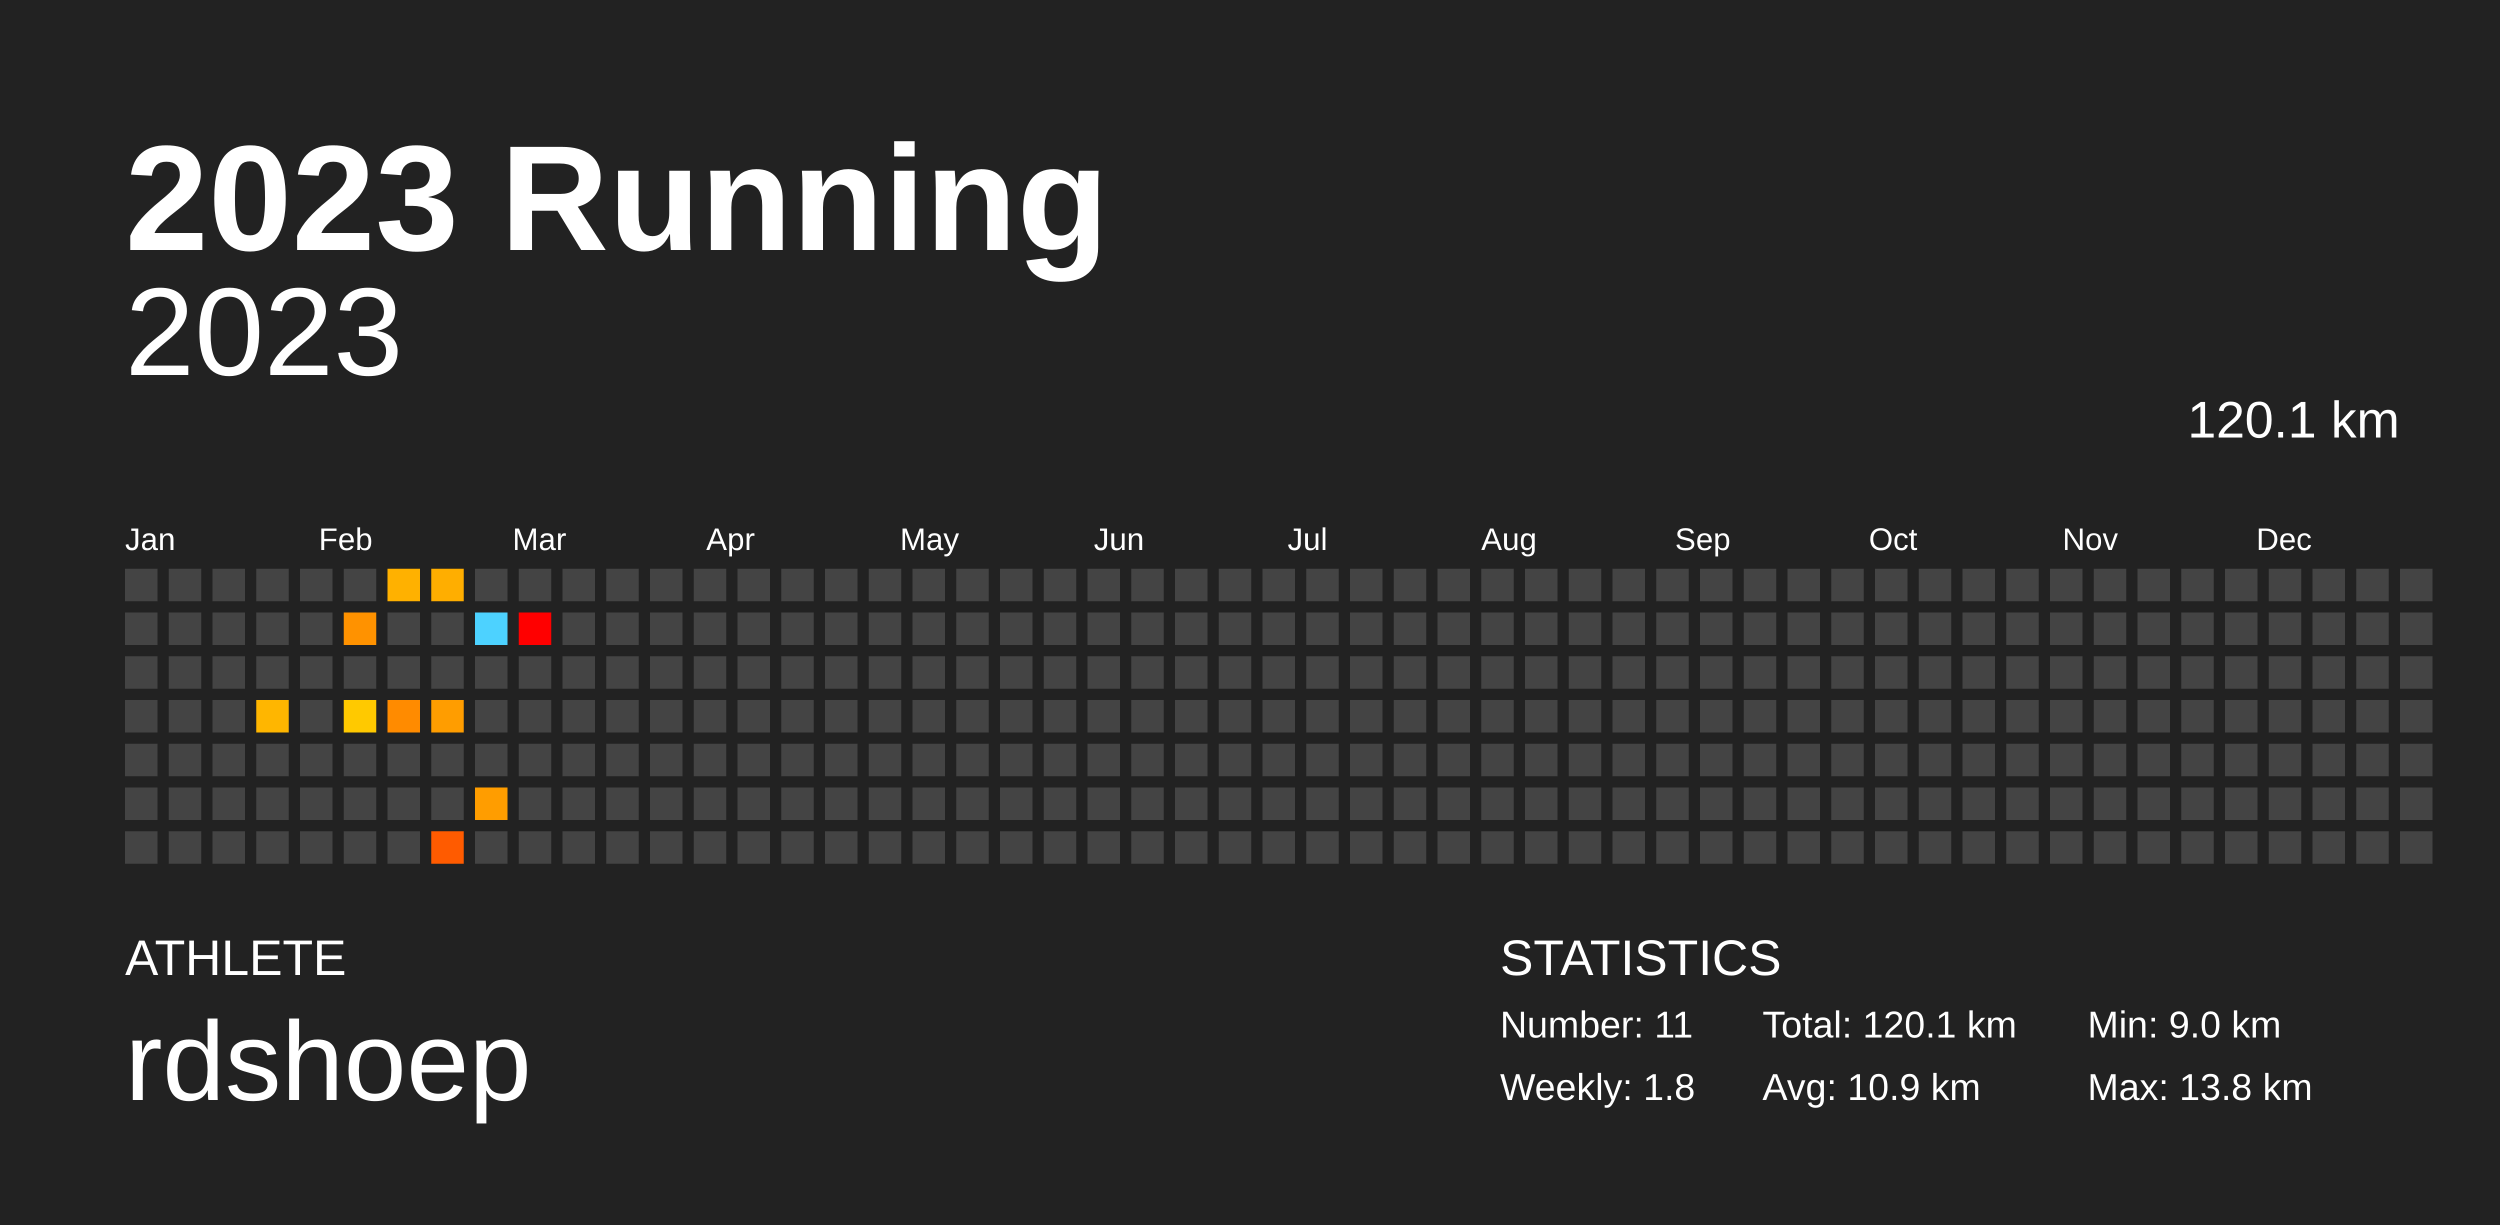
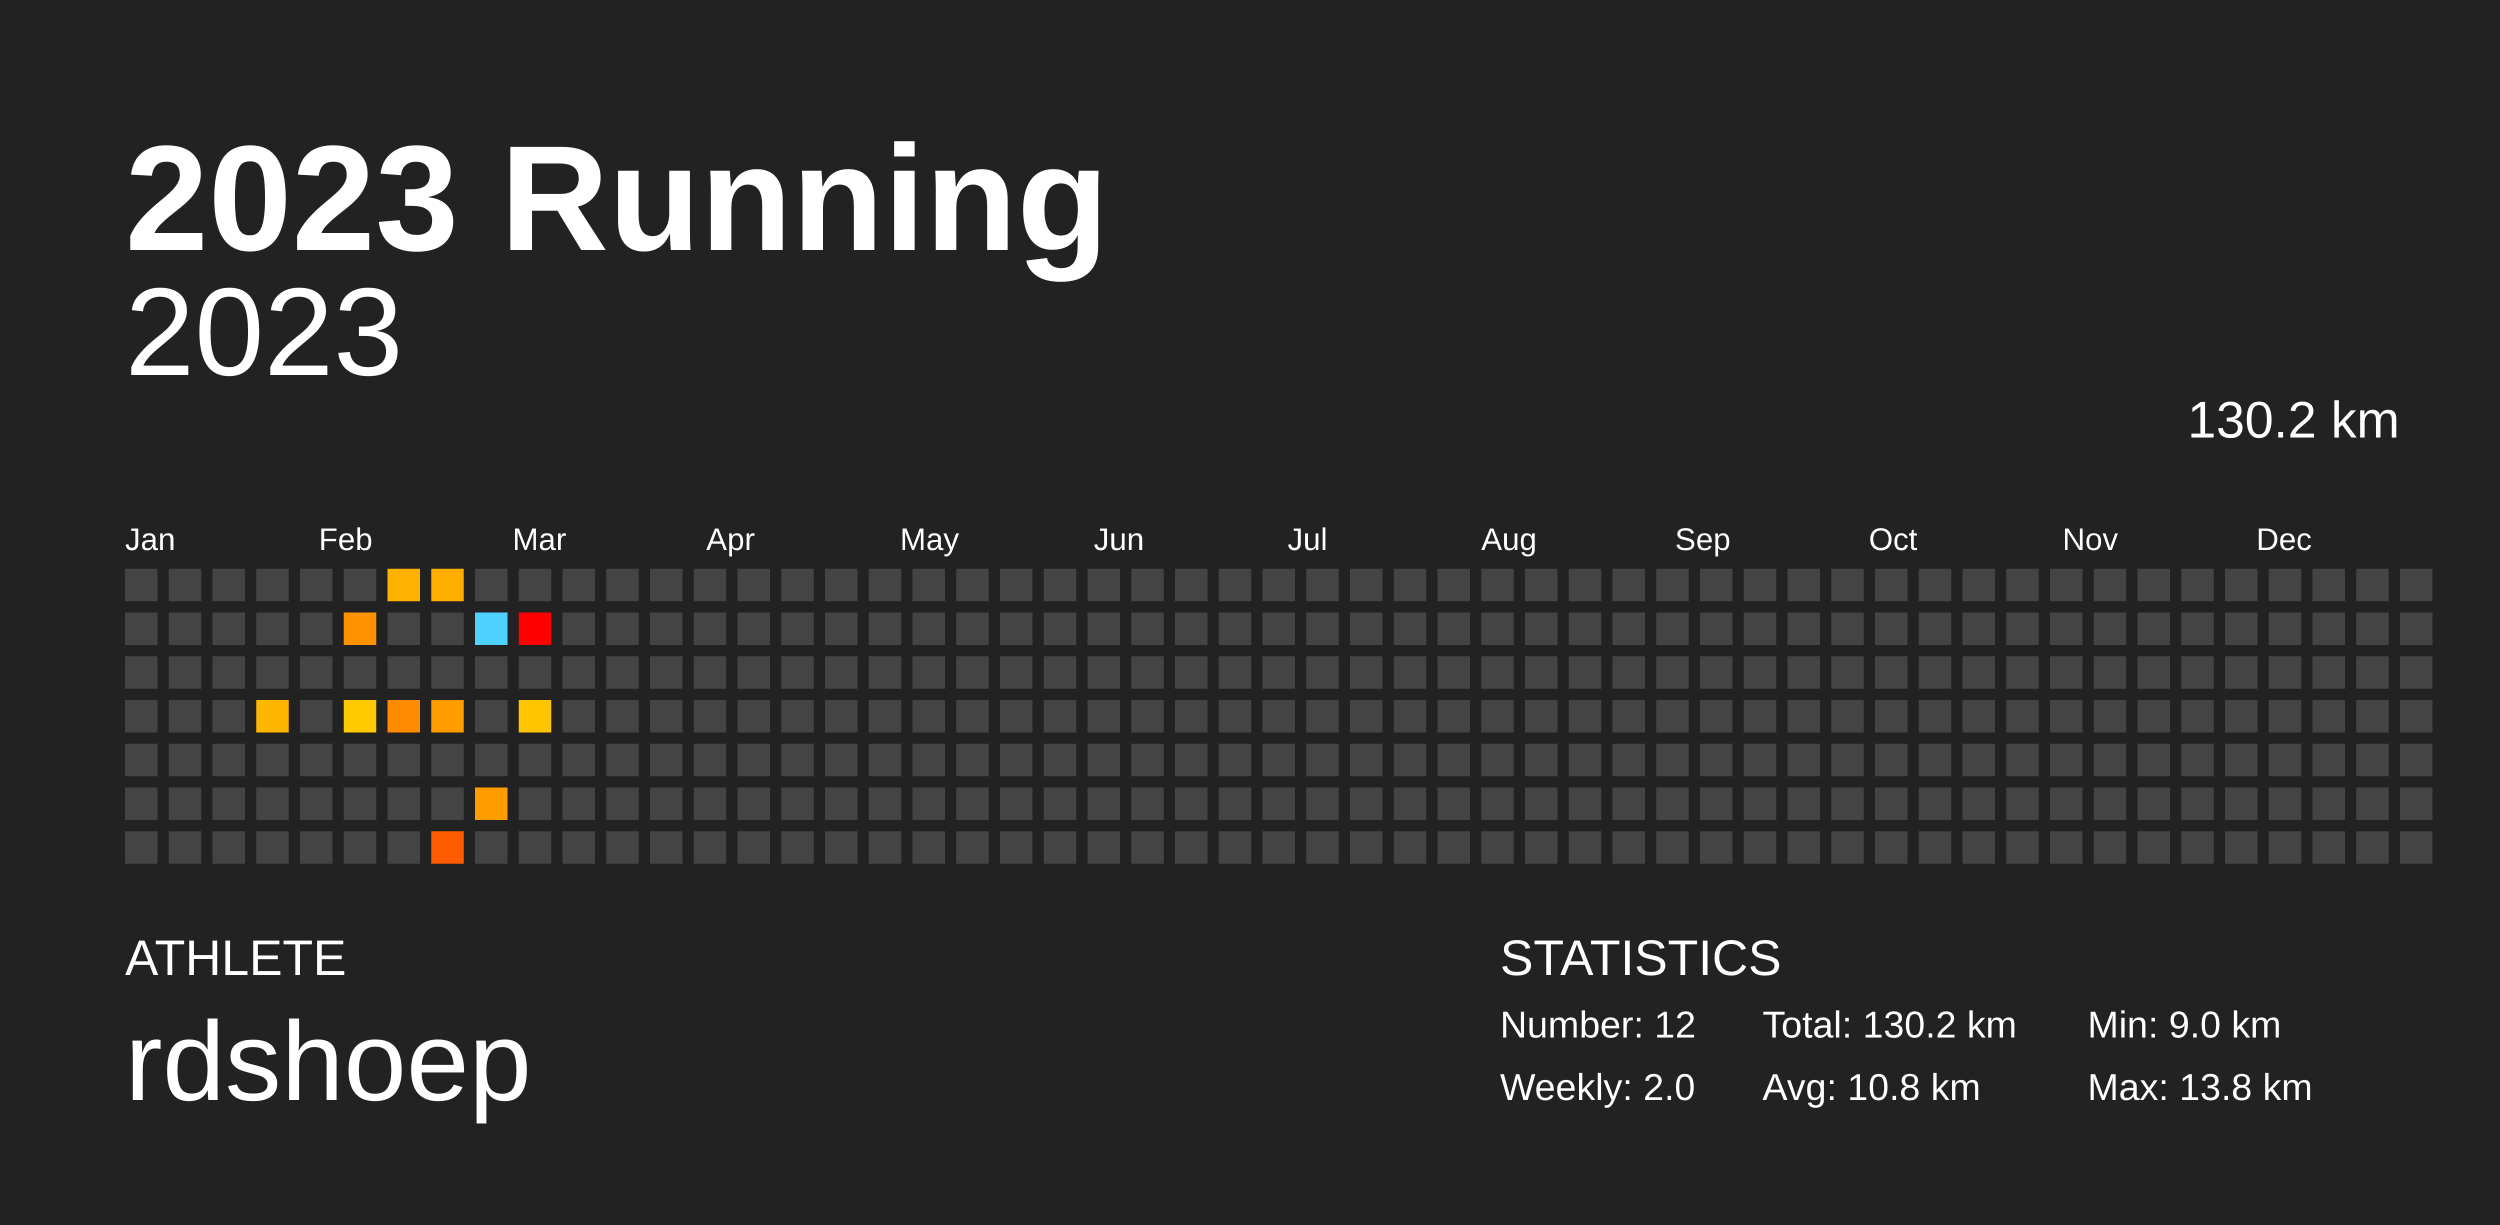
<svg xmlns="http://www.w3.org/2000/svg" baseProfile="full" height="98mm" version="1.1" viewBox="0,0,200,98" width="200mm">
  <defs />
  <rect fill="#222222" height="98" width="200" x="0" y="0" />
  <text fill="#FFFFFF" style="font-size:12px; font-family:Arial; font-weight:bold;" x="10" y="20">2023 Running</text>
  <text fill="#FFFFFF" style="font-size:4px; font-family:Arial" x="10" y="78">ATHLETE</text>
  <text fill="#FFFFFF" style="font-size:9px; font-family:Arial" x="10" y="88">rdshoep</text>
  <text fill="#FFFFFF" style="font-size:4px; font-family:Arial" x="120" y="78">STATISTICS</text>
-   <text fill="#FFFFFF" style="font-size:3px; font-family:Arial" x="120" y="83">Number: 11</text>
-   <text fill="#FFFFFF" style="font-size:3px; font-family:Arial" x="120" y="88">Weekly: 1.8</text>
-   <text fill="#FFFFFF" style="font-size:3px; font-family:Arial" x="141" y="83">Total: 120.1 km</text>
-   <text fill="#FFFFFF" style="font-size:3px; font-family:Arial" x="141" y="88">Avg: 10.9 km</text>
+   <text fill="#FFFFFF" style="font-size:3px; font-family:Arial" x="120" y="83">Number: 12</text>
+   <text fill="#FFFFFF" style="font-size:3px; font-family:Arial" x="120" y="88">Weekly: 2.0</text>
+   <text fill="#FFFFFF" style="font-size:3px; font-family:Arial" x="141" y="83">Total: 130.2 km</text>
+   <text fill="#FFFFFF" style="font-size:3px; font-family:Arial" x="141" y="88">Avg: 10.8 km</text>
  <text fill="#FFFFFF" style="font-size:3px; font-family:Arial" x="167" y="83">Min: 9.0 km</text>
  <text fill="#FFFFFF" style="font-size:3px; font-family:Arial" x="167" y="88">Max: 13.8 km</text>
  <text alignment-baseline="hanging" fill="#FFFFFF" style="font-size:10.0px; font-family:Arial;" x="10" y="30">2023</text>
-   <text alignment-baseline="hanging" fill="#FFFFFF" style="font-size:4.125px; font-family:Arial;" x="175" y="35">120.1 km</text>
+   <text alignment-baseline="hanging" fill="#FFFFFF" style="font-size:4.125px; font-family:Arial;" x="175" y="35">130.2 km</text>
  <text fill="#FFFFFF" style="font-size:2.5px; font-family:Arial" x="10.0" y="44">Jan</text>
  <text fill="#FFFFFF" style="font-size:2.5px; font-family:Arial" x="25.5" y="44">Feb</text>
  <text fill="#FFFFFF" style="font-size:2.5px; font-family:Arial" x="41.0" y="44">Mar</text>
  <text fill="#FFFFFF" style="font-size:2.5px; font-family:Arial" x="56.5" y="44">Apr</text>
  <text fill="#FFFFFF" style="font-size:2.5px; font-family:Arial" x="72.0" y="44">May</text>
  <text fill="#FFFFFF" style="font-size:2.5px; font-family:Arial" x="87.5" y="44">Jun</text>
  <text fill="#FFFFFF" style="font-size:2.5px; font-family:Arial" x="103.0" y="44">Jul</text>
  <text fill="#FFFFFF" style="font-size:2.5px; font-family:Arial" x="118.5" y="44">Aug</text>
  <text fill="#FFFFFF" style="font-size:2.5px; font-family:Arial" x="134.0" y="44">Sep</text>
  <text fill="#FFFFFF" style="font-size:2.5px; font-family:Arial" x="149.5" y="44">Oct</text>
  <text fill="#FFFFFF" style="font-size:2.5px; font-family:Arial" x="165.0" y="44">Nov</text>
  <text fill="#FFFFFF" style="font-size:2.5px; font-family:Arial" x="180.5" y="44">Dec</text>
  <rect fill="#444444" height="2.6" width="2.6" x="10.0" y="45.5" />
  <rect fill="#444444" height="2.6" width="2.6" x="10.0" y="49.0" />
  <rect fill="#444444" height="2.6" width="2.6" x="10.0" y="52.5" />
  <rect fill="#444444" height="2.6" width="2.6" x="10.0" y="56.0" />
  <rect fill="#444444" height="2.6" width="2.6" x="10.0" y="59.5" />
  <rect fill="#444444" height="2.6" width="2.6" x="10.0" y="63.0" />
  <rect fill="#444444" height="2.6" width="2.6" x="10.0" y="66.5" />
  <rect fill="#444444" height="2.6" width="2.6" x="13.5" y="45.5" />
  <rect fill="#444444" height="2.6" width="2.6" x="13.5" y="49.0" />
  <rect fill="#444444" height="2.6" width="2.6" x="13.5" y="52.5" />
  <rect fill="#444444" height="2.6" width="2.6" x="13.5" y="56.0" />
  <rect fill="#444444" height="2.6" width="2.6" x="13.5" y="59.5" />
  <rect fill="#444444" height="2.6" width="2.6" x="13.5" y="63.0" />
  <rect fill="#444444" height="2.6" width="2.6" x="13.5" y="66.5" />
  <rect fill="#444444" height="2.6" width="2.6" x="17.0" y="45.5" />
  <rect fill="#444444" height="2.6" width="2.6" x="17.0" y="49.0" />
  <rect fill="#444444" height="2.6" width="2.6" x="17.0" y="52.5" />
  <rect fill="#444444" height="2.6" width="2.6" x="17.0" y="56.0" />
  <rect fill="#444444" height="2.6" width="2.6" x="17.0" y="59.5" />
  <rect fill="#444444" height="2.6" width="2.6" x="17.0" y="63.0" />
  <rect fill="#444444" height="2.6" width="2.6" x="17.0" y="66.5" />
  <rect fill="#444444" height="2.6" width="2.6" x="20.5" y="45.5" />
  <rect fill="#444444" height="2.6" width="2.6" x="20.5" y="49.0" />
  <rect fill="#444444" height="2.6" width="2.6" x="20.5" y="52.5" />
  <rect fill="#ffb600" height="2.6" width="2.6" x="20.5" y="56.0" />
  <rect fill="#444444" height="2.6" width="2.6" x="20.5" y="59.5" />
  <rect fill="#444444" height="2.6" width="2.6" x="20.5" y="63.0" />
  <rect fill="#444444" height="2.6" width="2.6" x="20.5" y="66.5" />
  <rect fill="#444444" height="2.6" width="2.6" x="24.0" y="45.5" />
  <rect fill="#444444" height="2.6" width="2.6" x="24.0" y="49.0" />
  <rect fill="#444444" height="2.6" width="2.6" x="24.0" y="52.5" />
  <rect fill="#444444" height="2.6" width="2.6" x="24.0" y="56.0" />
  <rect fill="#444444" height="2.6" width="2.6" x="24.0" y="59.5" />
  <rect fill="#444444" height="2.6" width="2.6" x="24.0" y="63.0" />
  <rect fill="#444444" height="2.6" width="2.6" x="24.0" y="66.5" />
  <rect fill="#444444" height="2.6" width="2.6" x="27.5" y="45.5" />
  <rect fill="#ff9200" height="2.6" width="2.6" x="27.5" y="49.0" />
  <rect fill="#444444" height="2.6" width="2.6" x="27.5" y="52.5" />
  <rect fill="#ffc900" height="2.6" width="2.6" x="27.5" y="56.0" />
  <rect fill="#444444" height="2.6" width="2.6" x="27.5" y="59.5" />
  <rect fill="#444444" height="2.6" width="2.6" x="27.5" y="63.0" />
  <rect fill="#444444" height="2.6" width="2.6" x="27.5" y="66.5" />
  <rect fill="#ffb100" height="2.6" width="2.6" x="31.0" y="45.5" />
  <rect fill="#444444" height="2.6" width="2.6" x="31.0" y="49.0" />
  <rect fill="#444444" height="2.6" width="2.6" x="31.0" y="52.5" />
  <rect fill="#ff8b00" height="2.6" width="2.6" x="31.0" y="56.0" />
  <rect fill="#444444" height="2.6" width="2.6" x="31.0" y="59.5" />
  <rect fill="#444444" height="2.6" width="2.6" x="31.0" y="63.0" />
  <rect fill="#444444" height="2.6" width="2.6" x="31.0" y="66.5" />
  <rect fill="#ffae00" height="2.6" width="2.6" x="34.5" y="45.5" />
  <rect fill="#444444" height="2.6" width="2.6" x="34.5" y="49.0" />
  <rect fill="#444444" height="2.6" width="2.6" x="34.5" y="52.5" />
  <rect fill="#ff9d00" height="2.6" width="2.6" x="34.5" y="56.0" />
  <rect fill="#444444" height="2.6" width="2.6" x="34.5" y="59.5" />
  <rect fill="#444444" height="2.6" width="2.6" x="34.5" y="63.0" />
  <rect fill="#ff5b00" height="2.6" width="2.6" x="34.5" y="66.5" />
  <rect fill="#444444" height="2.6" width="2.6" x="38.0" y="45.5" />
  <rect fill="#4dd2ff" height="2.6" width="2.6" x="38.0" y="49.0" />
  <rect fill="#444444" height="2.6" width="2.6" x="38.0" y="52.5" />
  <rect fill="#444444" height="2.6" width="2.6" x="38.0" y="56.0" />
  <rect fill="#444444" height="2.6" width="2.6" x="38.0" y="59.5" />
  <rect fill="#ff9d00" height="2.6" width="2.6" x="38.0" y="63.0" />
  <rect fill="#444444" height="2.6" width="2.6" x="38.0" y="66.5" />
  <rect fill="#444444" height="2.6" width="2.6" x="41.5" y="45.5" />
  <rect fill="#ff0000" height="2.6" width="2.6" x="41.5" y="49.0" />
  <rect fill="#444444" height="2.6" width="2.6" x="41.5" y="52.5" />
-   <rect fill="#444444" height="2.6" width="2.6" x="41.5" y="56.0" />
+   <rect fill="#ffc500" height="2.6" width="2.6" x="41.5" y="56.0" />
  <rect fill="#444444" height="2.6" width="2.6" x="41.5" y="59.5" />
  <rect fill="#444444" height="2.6" width="2.6" x="41.5" y="63.0" />
  <rect fill="#444444" height="2.6" width="2.6" x="41.5" y="66.5" />
  <rect fill="#444444" height="2.6" width="2.6" x="45.0" y="45.5" />
  <rect fill="#444444" height="2.6" width="2.6" x="45.0" y="49.0" />
  <rect fill="#444444" height="2.6" width="2.6" x="45.0" y="52.5" />
  <rect fill="#444444" height="2.6" width="2.6" x="45.0" y="56.0" />
  <rect fill="#444444" height="2.6" width="2.6" x="45.0" y="59.5" />
  <rect fill="#444444" height="2.6" width="2.6" x="45.0" y="63.0" />
  <rect fill="#444444" height="2.6" width="2.6" x="45.0" y="66.5" />
  <rect fill="#444444" height="2.6" width="2.6" x="48.5" y="45.5" />
  <rect fill="#444444" height="2.6" width="2.6" x="48.5" y="49.0" />
  <rect fill="#444444" height="2.6" width="2.6" x="48.5" y="52.5" />
  <rect fill="#444444" height="2.6" width="2.6" x="48.5" y="56.0" />
  <rect fill="#444444" height="2.6" width="2.6" x="48.5" y="59.5" />
  <rect fill="#444444" height="2.6" width="2.6" x="48.5" y="63.0" />
  <rect fill="#444444" height="2.6" width="2.6" x="48.5" y="66.5" />
  <rect fill="#444444" height="2.6" width="2.6" x="52.0" y="45.5" />
  <rect fill="#444444" height="2.6" width="2.6" x="52.0" y="49.0" />
  <rect fill="#444444" height="2.6" width="2.6" x="52.0" y="52.5" />
  <rect fill="#444444" height="2.6" width="2.6" x="52.0" y="56.0" />
  <rect fill="#444444" height="2.6" width="2.6" x="52.0" y="59.5" />
  <rect fill="#444444" height="2.6" width="2.6" x="52.0" y="63.0" />
  <rect fill="#444444" height="2.6" width="2.6" x="52.0" y="66.5" />
  <rect fill="#444444" height="2.6" width="2.6" x="55.5" y="45.5" />
  <rect fill="#444444" height="2.6" width="2.6" x="55.5" y="49.0" />
  <rect fill="#444444" height="2.6" width="2.6" x="55.5" y="52.5" />
  <rect fill="#444444" height="2.6" width="2.6" x="55.5" y="56.0" />
  <rect fill="#444444" height="2.6" width="2.6" x="55.5" y="59.5" />
  <rect fill="#444444" height="2.6" width="2.6" x="55.5" y="63.0" />
  <rect fill="#444444" height="2.6" width="2.6" x="55.5" y="66.5" />
  <rect fill="#444444" height="2.6" width="2.6" x="59.0" y="45.5" />
  <rect fill="#444444" height="2.6" width="2.6" x="59.0" y="49.0" />
  <rect fill="#444444" height="2.6" width="2.6" x="59.0" y="52.5" />
  <rect fill="#444444" height="2.6" width="2.6" x="59.0" y="56.0" />
  <rect fill="#444444" height="2.6" width="2.6" x="59.0" y="59.5" />
  <rect fill="#444444" height="2.6" width="2.6" x="59.0" y="63.0" />
  <rect fill="#444444" height="2.6" width="2.6" x="59.0" y="66.5" />
  <rect fill="#444444" height="2.6" width="2.6" x="62.5" y="45.5" />
  <rect fill="#444444" height="2.6" width="2.6" x="62.5" y="49.0" />
  <rect fill="#444444" height="2.6" width="2.6" x="62.5" y="52.5" />
  <rect fill="#444444" height="2.6" width="2.6" x="62.5" y="56.0" />
  <rect fill="#444444" height="2.6" width="2.6" x="62.5" y="59.5" />
  <rect fill="#444444" height="2.6" width="2.6" x="62.5" y="63.0" />
  <rect fill="#444444" height="2.6" width="2.6" x="62.5" y="66.5" />
  <rect fill="#444444" height="2.6" width="2.6" x="66.0" y="45.5" />
  <rect fill="#444444" height="2.6" width="2.6" x="66.0" y="49.0" />
  <rect fill="#444444" height="2.6" width="2.6" x="66.0" y="52.5" />
  <rect fill="#444444" height="2.6" width="2.6" x="66.0" y="56.0" />
  <rect fill="#444444" height="2.6" width="2.6" x="66.0" y="59.5" />
  <rect fill="#444444" height="2.6" width="2.6" x="66.0" y="63.0" />
  <rect fill="#444444" height="2.6" width="2.6" x="66.0" y="66.5" />
  <rect fill="#444444" height="2.6" width="2.6" x="69.5" y="45.5" />
  <rect fill="#444444" height="2.6" width="2.6" x="69.5" y="49.0" />
  <rect fill="#444444" height="2.6" width="2.6" x="69.5" y="52.5" />
  <rect fill="#444444" height="2.6" width="2.6" x="69.5" y="56.0" />
  <rect fill="#444444" height="2.6" width="2.6" x="69.5" y="59.5" />
  <rect fill="#444444" height="2.6" width="2.6" x="69.5" y="63.0" />
  <rect fill="#444444" height="2.6" width="2.6" x="69.5" y="66.5" />
  <rect fill="#444444" height="2.6" width="2.6" x="73.0" y="45.5" />
  <rect fill="#444444" height="2.6" width="2.6" x="73.0" y="49.0" />
  <rect fill="#444444" height="2.6" width="2.6" x="73.0" y="52.5" />
  <rect fill="#444444" height="2.6" width="2.6" x="73.0" y="56.0" />
  <rect fill="#444444" height="2.6" width="2.6" x="73.0" y="59.5" />
  <rect fill="#444444" height="2.6" width="2.6" x="73.0" y="63.0" />
  <rect fill="#444444" height="2.6" width="2.6" x="73.0" y="66.5" />
  <rect fill="#444444" height="2.6" width="2.6" x="76.5" y="45.5" />
  <rect fill="#444444" height="2.6" width="2.6" x="76.5" y="49.0" />
  <rect fill="#444444" height="2.6" width="2.6" x="76.5" y="52.5" />
  <rect fill="#444444" height="2.6" width="2.6" x="76.5" y="56.0" />
  <rect fill="#444444" height="2.6" width="2.6" x="76.5" y="59.5" />
  <rect fill="#444444" height="2.6" width="2.6" x="76.5" y="63.0" />
  <rect fill="#444444" height="2.6" width="2.6" x="76.5" y="66.5" />
  <rect fill="#444444" height="2.6" width="2.6" x="80.0" y="45.5" />
  <rect fill="#444444" height="2.6" width="2.6" x="80.0" y="49.0" />
  <rect fill="#444444" height="2.6" width="2.6" x="80.0" y="52.5" />
  <rect fill="#444444" height="2.6" width="2.6" x="80.0" y="56.0" />
  <rect fill="#444444" height="2.6" width="2.6" x="80.0" y="59.5" />
  <rect fill="#444444" height="2.6" width="2.6" x="80.0" y="63.0" />
  <rect fill="#444444" height="2.6" width="2.6" x="80.0" y="66.5" />
  <rect fill="#444444" height="2.6" width="2.6" x="83.5" y="45.5" />
  <rect fill="#444444" height="2.6" width="2.6" x="83.5" y="49.0" />
  <rect fill="#444444" height="2.6" width="2.6" x="83.5" y="52.5" />
  <rect fill="#444444" height="2.6" width="2.6" x="83.5" y="56.0" />
  <rect fill="#444444" height="2.6" width="2.6" x="83.5" y="59.5" />
  <rect fill="#444444" height="2.6" width="2.6" x="83.5" y="63.0" />
  <rect fill="#444444" height="2.6" width="2.6" x="83.5" y="66.5" />
  <rect fill="#444444" height="2.6" width="2.6" x="87.0" y="45.5" />
  <rect fill="#444444" height="2.6" width="2.6" x="87.0" y="49.0" />
  <rect fill="#444444" height="2.6" width="2.6" x="87.0" y="52.5" />
  <rect fill="#444444" height="2.6" width="2.6" x="87.0" y="56.0" />
  <rect fill="#444444" height="2.6" width="2.6" x="87.0" y="59.5" />
  <rect fill="#444444" height="2.6" width="2.6" x="87.0" y="63.0" />
  <rect fill="#444444" height="2.6" width="2.6" x="87.0" y="66.5" />
  <rect fill="#444444" height="2.6" width="2.6" x="90.5" y="45.5" />
  <rect fill="#444444" height="2.6" width="2.6" x="90.5" y="49.0" />
  <rect fill="#444444" height="2.6" width="2.6" x="90.5" y="52.5" />
  <rect fill="#444444" height="2.6" width="2.6" x="90.5" y="56.0" />
  <rect fill="#444444" height="2.6" width="2.6" x="90.5" y="59.5" />
  <rect fill="#444444" height="2.6" width="2.6" x="90.5" y="63.0" />
  <rect fill="#444444" height="2.6" width="2.6" x="90.5" y="66.5" />
  <rect fill="#444444" height="2.6" width="2.6" x="94.0" y="45.5" />
  <rect fill="#444444" height="2.6" width="2.6" x="94.0" y="49.0" />
  <rect fill="#444444" height="2.6" width="2.6" x="94.0" y="52.5" />
  <rect fill="#444444" height="2.6" width="2.6" x="94.0" y="56.0" />
  <rect fill="#444444" height="2.6" width="2.6" x="94.0" y="59.5" />
  <rect fill="#444444" height="2.6" width="2.6" x="94.0" y="63.0" />
  <rect fill="#444444" height="2.6" width="2.6" x="94.0" y="66.5" />
  <rect fill="#444444" height="2.6" width="2.6" x="97.5" y="45.5" />
  <rect fill="#444444" height="2.6" width="2.6" x="97.5" y="49.0" />
  <rect fill="#444444" height="2.6" width="2.6" x="97.5" y="52.5" />
  <rect fill="#444444" height="2.6" width="2.6" x="97.5" y="56.0" />
  <rect fill="#444444" height="2.6" width="2.6" x="97.5" y="59.5" />
  <rect fill="#444444" height="2.6" width="2.6" x="97.5" y="63.0" />
  <rect fill="#444444" height="2.6" width="2.6" x="97.5" y="66.5" />
  <rect fill="#444444" height="2.6" width="2.6" x="101.0" y="45.5" />
  <rect fill="#444444" height="2.6" width="2.6" x="101.0" y="49.0" />
  <rect fill="#444444" height="2.6" width="2.6" x="101.0" y="52.5" />
  <rect fill="#444444" height="2.6" width="2.6" x="101.0" y="56.0" />
  <rect fill="#444444" height="2.6" width="2.6" x="101.0" y="59.5" />
  <rect fill="#444444" height="2.6" width="2.6" x="101.0" y="63.0" />
  <rect fill="#444444" height="2.6" width="2.6" x="101.0" y="66.5" />
  <rect fill="#444444" height="2.6" width="2.6" x="104.5" y="45.5" />
  <rect fill="#444444" height="2.6" width="2.6" x="104.5" y="49.0" />
  <rect fill="#444444" height="2.6" width="2.6" x="104.5" y="52.5" />
  <rect fill="#444444" height="2.6" width="2.6" x="104.5" y="56.0" />
  <rect fill="#444444" height="2.6" width="2.6" x="104.5" y="59.5" />
  <rect fill="#444444" height="2.6" width="2.6" x="104.5" y="63.0" />
  <rect fill="#444444" height="2.6" width="2.6" x="104.5" y="66.5" />
  <rect fill="#444444" height="2.6" width="2.6" x="108.0" y="45.5" />
  <rect fill="#444444" height="2.6" width="2.6" x="108.0" y="49.0" />
  <rect fill="#444444" height="2.6" width="2.6" x="108.0" y="52.5" />
  <rect fill="#444444" height="2.6" width="2.6" x="108.0" y="56.0" />
  <rect fill="#444444" height="2.6" width="2.6" x="108.0" y="59.5" />
  <rect fill="#444444" height="2.6" width="2.6" x="108.0" y="63.0" />
  <rect fill="#444444" height="2.6" width="2.6" x="108.0" y="66.5" />
  <rect fill="#444444" height="2.6" width="2.6" x="111.5" y="45.5" />
  <rect fill="#444444" height="2.6" width="2.6" x="111.5" y="49.0" />
  <rect fill="#444444" height="2.6" width="2.6" x="111.5" y="52.5" />
  <rect fill="#444444" height="2.6" width="2.6" x="111.5" y="56.0" />
  <rect fill="#444444" height="2.6" width="2.6" x="111.5" y="59.5" />
  <rect fill="#444444" height="2.6" width="2.6" x="111.5" y="63.0" />
  <rect fill="#444444" height="2.6" width="2.6" x="111.5" y="66.5" />
  <rect fill="#444444" height="2.6" width="2.6" x="115.0" y="45.5" />
  <rect fill="#444444" height="2.6" width="2.6" x="115.0" y="49.0" />
  <rect fill="#444444" height="2.6" width="2.6" x="115.0" y="52.5" />
  <rect fill="#444444" height="2.6" width="2.6" x="115.0" y="56.0" />
  <rect fill="#444444" height="2.6" width="2.6" x="115.0" y="59.5" />
  <rect fill="#444444" height="2.6" width="2.6" x="115.0" y="63.0" />
  <rect fill="#444444" height="2.6" width="2.6" x="115.0" y="66.5" />
  <rect fill="#444444" height="2.6" width="2.6" x="118.5" y="45.5" />
  <rect fill="#444444" height="2.6" width="2.6" x="118.5" y="49.0" />
  <rect fill="#444444" height="2.6" width="2.6" x="118.5" y="52.5" />
  <rect fill="#444444" height="2.6" width="2.6" x="118.5" y="56.0" />
  <rect fill="#444444" height="2.6" width="2.6" x="118.5" y="59.5" />
  <rect fill="#444444" height="2.6" width="2.6" x="118.5" y="63.0" />
  <rect fill="#444444" height="2.6" width="2.6" x="118.5" y="66.5" />
  <rect fill="#444444" height="2.6" width="2.6" x="122.0" y="45.5" />
  <rect fill="#444444" height="2.6" width="2.6" x="122.0" y="49.0" />
  <rect fill="#444444" height="2.6" width="2.6" x="122.0" y="52.5" />
  <rect fill="#444444" height="2.6" width="2.6" x="122.0" y="56.0" />
  <rect fill="#444444" height="2.6" width="2.6" x="122.0" y="59.5" />
  <rect fill="#444444" height="2.6" width="2.6" x="122.0" y="63.0" />
  <rect fill="#444444" height="2.6" width="2.6" x="122.0" y="66.5" />
  <rect fill="#444444" height="2.6" width="2.6" x="125.5" y="45.5" />
  <rect fill="#444444" height="2.6" width="2.6" x="125.5" y="49.0" />
  <rect fill="#444444" height="2.6" width="2.6" x="125.5" y="52.5" />
  <rect fill="#444444" height="2.6" width="2.6" x="125.5" y="56.0" />
  <rect fill="#444444" height="2.6" width="2.6" x="125.5" y="59.5" />
  <rect fill="#444444" height="2.6" width="2.6" x="125.5" y="63.0" />
  <rect fill="#444444" height="2.6" width="2.6" x="125.5" y="66.5" />
  <rect fill="#444444" height="2.6" width="2.6" x="129.0" y="45.5" />
  <rect fill="#444444" height="2.6" width="2.6" x="129.0" y="49.0" />
  <rect fill="#444444" height="2.6" width="2.6" x="129.0" y="52.5" />
  <rect fill="#444444" height="2.6" width="2.6" x="129.0" y="56.0" />
  <rect fill="#444444" height="2.6" width="2.6" x="129.0" y="59.5" />
  <rect fill="#444444" height="2.6" width="2.6" x="129.0" y="63.0" />
  <rect fill="#444444" height="2.6" width="2.6" x="129.0" y="66.5" />
  <rect fill="#444444" height="2.6" width="2.6" x="132.5" y="45.5" />
  <rect fill="#444444" height="2.6" width="2.6" x="132.5" y="49.0" />
  <rect fill="#444444" height="2.6" width="2.6" x="132.5" y="52.5" />
  <rect fill="#444444" height="2.6" width="2.6" x="132.5" y="56.0" />
  <rect fill="#444444" height="2.6" width="2.6" x="132.5" y="59.5" />
  <rect fill="#444444" height="2.6" width="2.6" x="132.5" y="63.0" />
  <rect fill="#444444" height="2.6" width="2.6" x="132.5" y="66.5" />
  <rect fill="#444444" height="2.6" width="2.6" x="136.0" y="45.5" />
  <rect fill="#444444" height="2.6" width="2.6" x="136.0" y="49.0" />
  <rect fill="#444444" height="2.6" width="2.6" x="136.0" y="52.5" />
  <rect fill="#444444" height="2.6" width="2.6" x="136.0" y="56.0" />
  <rect fill="#444444" height="2.6" width="2.6" x="136.0" y="59.5" />
  <rect fill="#444444" height="2.6" width="2.6" x="136.0" y="63.0" />
  <rect fill="#444444" height="2.6" width="2.6" x="136.0" y="66.5" />
  <rect fill="#444444" height="2.6" width="2.6" x="139.5" y="45.5" />
  <rect fill="#444444" height="2.6" width="2.6" x="139.5" y="49.0" />
  <rect fill="#444444" height="2.6" width="2.6" x="139.5" y="52.5" />
  <rect fill="#444444" height="2.6" width="2.6" x="139.5" y="56.0" />
  <rect fill="#444444" height="2.6" width="2.6" x="139.5" y="59.5" />
  <rect fill="#444444" height="2.6" width="2.6" x="139.5" y="63.0" />
  <rect fill="#444444" height="2.6" width="2.6" x="139.5" y="66.5" />
  <rect fill="#444444" height="2.6" width="2.6" x="143.0" y="45.5" />
  <rect fill="#444444" height="2.6" width="2.6" x="143.0" y="49.0" />
  <rect fill="#444444" height="2.6" width="2.6" x="143.0" y="52.5" />
  <rect fill="#444444" height="2.6" width="2.6" x="143.0" y="56.0" />
  <rect fill="#444444" height="2.6" width="2.6" x="143.0" y="59.5" />
  <rect fill="#444444" height="2.6" width="2.6" x="143.0" y="63.0" />
  <rect fill="#444444" height="2.6" width="2.6" x="143.0" y="66.5" />
  <rect fill="#444444" height="2.6" width="2.6" x="146.5" y="45.5" />
  <rect fill="#444444" height="2.6" width="2.6" x="146.5" y="49.0" />
  <rect fill="#444444" height="2.6" width="2.6" x="146.5" y="52.5" />
  <rect fill="#444444" height="2.6" width="2.6" x="146.5" y="56.0" />
  <rect fill="#444444" height="2.6" width="2.6" x="146.5" y="59.5" />
  <rect fill="#444444" height="2.6" width="2.6" x="146.5" y="63.0" />
  <rect fill="#444444" height="2.6" width="2.6" x="146.5" y="66.5" />
  <rect fill="#444444" height="2.6" width="2.6" x="150.0" y="45.5" />
  <rect fill="#444444" height="2.6" width="2.6" x="150.0" y="49.0" />
  <rect fill="#444444" height="2.6" width="2.6" x="150.0" y="52.5" />
  <rect fill="#444444" height="2.6" width="2.6" x="150.0" y="56.0" />
  <rect fill="#444444" height="2.6" width="2.6" x="150.0" y="59.5" />
  <rect fill="#444444" height="2.6" width="2.6" x="150.0" y="63.0" />
  <rect fill="#444444" height="2.6" width="2.6" x="150.0" y="66.5" />
  <rect fill="#444444" height="2.6" width="2.6" x="153.5" y="45.5" />
  <rect fill="#444444" height="2.6" width="2.6" x="153.5" y="49.0" />
  <rect fill="#444444" height="2.6" width="2.6" x="153.5" y="52.5" />
  <rect fill="#444444" height="2.6" width="2.6" x="153.5" y="56.0" />
  <rect fill="#444444" height="2.6" width="2.6" x="153.5" y="59.5" />
  <rect fill="#444444" height="2.6" width="2.6" x="153.5" y="63.0" />
  <rect fill="#444444" height="2.6" width="2.6" x="153.5" y="66.5" />
  <rect fill="#444444" height="2.6" width="2.6" x="157.0" y="45.5" />
  <rect fill="#444444" height="2.6" width="2.6" x="157.0" y="49.0" />
  <rect fill="#444444" height="2.6" width="2.6" x="157.0" y="52.5" />
  <rect fill="#444444" height="2.6" width="2.6" x="157.0" y="56.0" />
  <rect fill="#444444" height="2.6" width="2.6" x="157.0" y="59.5" />
  <rect fill="#444444" height="2.6" width="2.6" x="157.0" y="63.0" />
  <rect fill="#444444" height="2.6" width="2.6" x="157.0" y="66.5" />
  <rect fill="#444444" height="2.6" width="2.6" x="160.5" y="45.5" />
  <rect fill="#444444" height="2.6" width="2.6" x="160.5" y="49.0" />
  <rect fill="#444444" height="2.6" width="2.6" x="160.5" y="52.5" />
  <rect fill="#444444" height="2.6" width="2.6" x="160.5" y="56.0" />
  <rect fill="#444444" height="2.6" width="2.6" x="160.5" y="59.5" />
  <rect fill="#444444" height="2.6" width="2.6" x="160.5" y="63.0" />
  <rect fill="#444444" height="2.6" width="2.6" x="160.5" y="66.5" />
  <rect fill="#444444" height="2.6" width="2.6" x="164.0" y="45.5" />
  <rect fill="#444444" height="2.6" width="2.6" x="164.0" y="49.0" />
  <rect fill="#444444" height="2.6" width="2.6" x="164.0" y="52.5" />
  <rect fill="#444444" height="2.6" width="2.6" x="164.0" y="56.0" />
  <rect fill="#444444" height="2.6" width="2.6" x="164.0" y="59.5" />
  <rect fill="#444444" height="2.6" width="2.6" x="164.0" y="63.0" />
  <rect fill="#444444" height="2.6" width="2.6" x="164.0" y="66.5" />
  <rect fill="#444444" height="2.6" width="2.6" x="167.5" y="45.5" />
  <rect fill="#444444" height="2.6" width="2.6" x="167.5" y="49.0" />
  <rect fill="#444444" height="2.6" width="2.6" x="167.5" y="52.5" />
  <rect fill="#444444" height="2.6" width="2.6" x="167.5" y="56.0" />
  <rect fill="#444444" height="2.6" width="2.6" x="167.5" y="59.5" />
  <rect fill="#444444" height="2.6" width="2.6" x="167.5" y="63.0" />
  <rect fill="#444444" height="2.6" width="2.6" x="167.5" y="66.5" />
  <rect fill="#444444" height="2.6" width="2.6" x="171.0" y="45.5" />
  <rect fill="#444444" height="2.6" width="2.6" x="171.0" y="49.0" />
  <rect fill="#444444" height="2.6" width="2.6" x="171.0" y="52.5" />
  <rect fill="#444444" height="2.6" width="2.6" x="171.0" y="56.0" />
  <rect fill="#444444" height="2.6" width="2.6" x="171.0" y="59.5" />
  <rect fill="#444444" height="2.6" width="2.6" x="171.0" y="63.0" />
  <rect fill="#444444" height="2.6" width="2.6" x="171.0" y="66.5" />
  <rect fill="#444444" height="2.6" width="2.6" x="174.5" y="45.5" />
  <rect fill="#444444" height="2.6" width="2.6" x="174.5" y="49.0" />
  <rect fill="#444444" height="2.6" width="2.6" x="174.5" y="52.5" />
  <rect fill="#444444" height="2.6" width="2.6" x="174.5" y="56.0" />
  <rect fill="#444444" height="2.6" width="2.6" x="174.5" y="59.5" />
  <rect fill="#444444" height="2.6" width="2.6" x="174.5" y="63.0" />
  <rect fill="#444444" height="2.6" width="2.6" x="174.5" y="66.5" />
  <rect fill="#444444" height="2.6" width="2.6" x="178.0" y="45.5" />
  <rect fill="#444444" height="2.6" width="2.6" x="178.0" y="49.0" />
  <rect fill="#444444" height="2.6" width="2.6" x="178.0" y="52.5" />
  <rect fill="#444444" height="2.6" width="2.6" x="178.0" y="56.0" />
  <rect fill="#444444" height="2.6" width="2.6" x="178.0" y="59.5" />
  <rect fill="#444444" height="2.6" width="2.6" x="178.0" y="63.0" />
  <rect fill="#444444" height="2.6" width="2.6" x="178.0" y="66.5" />
  <rect fill="#444444" height="2.6" width="2.6" x="181.5" y="45.5" />
  <rect fill="#444444" height="2.6" width="2.6" x="181.5" y="49.0" />
  <rect fill="#444444" height="2.6" width="2.6" x="181.5" y="52.5" />
  <rect fill="#444444" height="2.6" width="2.6" x="181.5" y="56.0" />
  <rect fill="#444444" height="2.6" width="2.6" x="181.5" y="59.5" />
  <rect fill="#444444" height="2.6" width="2.6" x="181.5" y="63.0" />
  <rect fill="#444444" height="2.6" width="2.6" x="181.5" y="66.5" />
  <rect fill="#444444" height="2.6" width="2.6" x="185.0" y="45.5" />
  <rect fill="#444444" height="2.6" width="2.6" x="185.0" y="49.0" />
  <rect fill="#444444" height="2.6" width="2.6" x="185.0" y="52.5" />
  <rect fill="#444444" height="2.6" width="2.6" x="185.0" y="56.0" />
  <rect fill="#444444" height="2.6" width="2.6" x="185.0" y="59.5" />
  <rect fill="#444444" height="2.6" width="2.6" x="185.0" y="63.0" />
  <rect fill="#444444" height="2.6" width="2.6" x="185.0" y="66.5" />
  <rect fill="#444444" height="2.6" width="2.6" x="188.5" y="45.5" />
  <rect fill="#444444" height="2.6" width="2.6" x="188.5" y="49.0" />
  <rect fill="#444444" height="2.6" width="2.6" x="188.5" y="52.5" />
  <rect fill="#444444" height="2.6" width="2.6" x="188.5" y="56.0" />
  <rect fill="#444444" height="2.6" width="2.6" x="188.5" y="59.5" />
  <rect fill="#444444" height="2.6" width="2.6" x="188.5" y="63.0" />
  <rect fill="#444444" height="2.6" width="2.6" x="188.5" y="66.5" />
  <rect fill="#444444" height="2.6" width="2.6" x="192.0" y="45.5" />
  <rect fill="#444444" height="2.6" width="2.6" x="192.0" y="49.0" />
  <rect fill="#444444" height="2.6" width="2.6" x="192.0" y="52.5" />
  <rect fill="#444444" height="2.6" width="2.6" x="192.0" y="56.0" />
  <rect fill="#444444" height="2.6" width="2.6" x="192.0" y="59.5" />
  <rect fill="#444444" height="2.6" width="2.6" x="192.0" y="63.0" />
  <rect fill="#444444" height="2.6" width="2.6" x="192.0" y="66.5" />
</svg>
